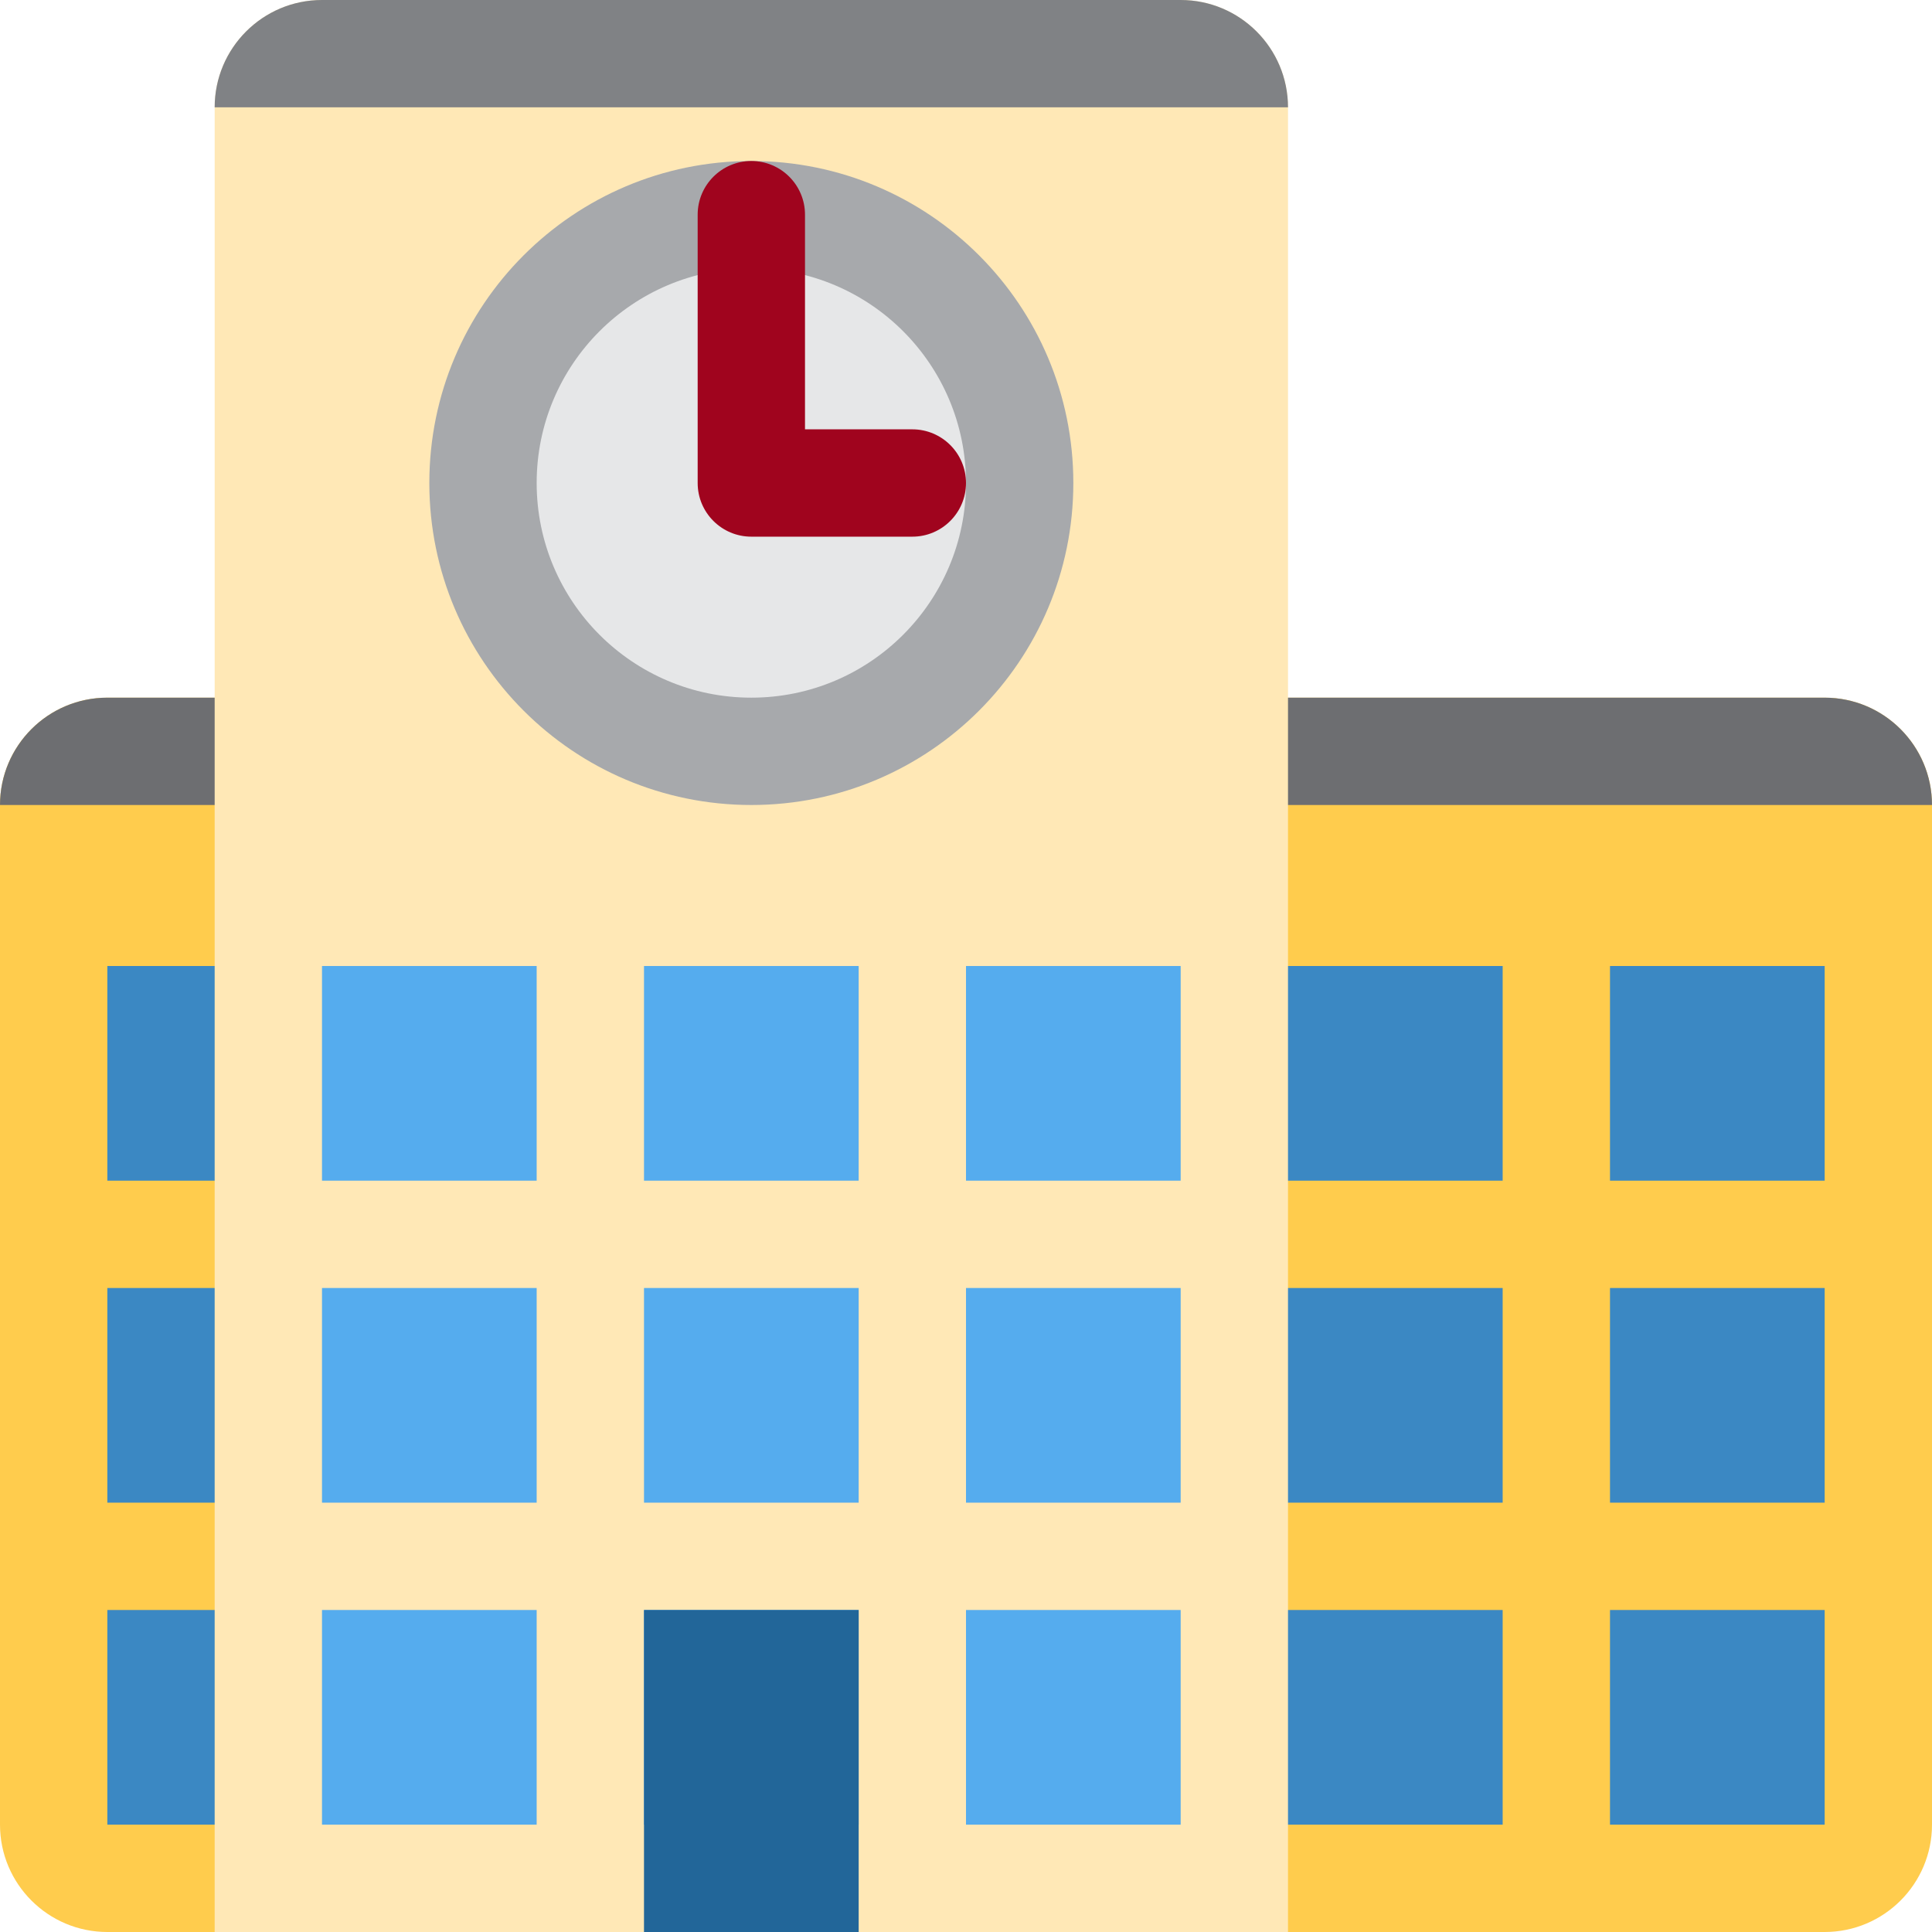
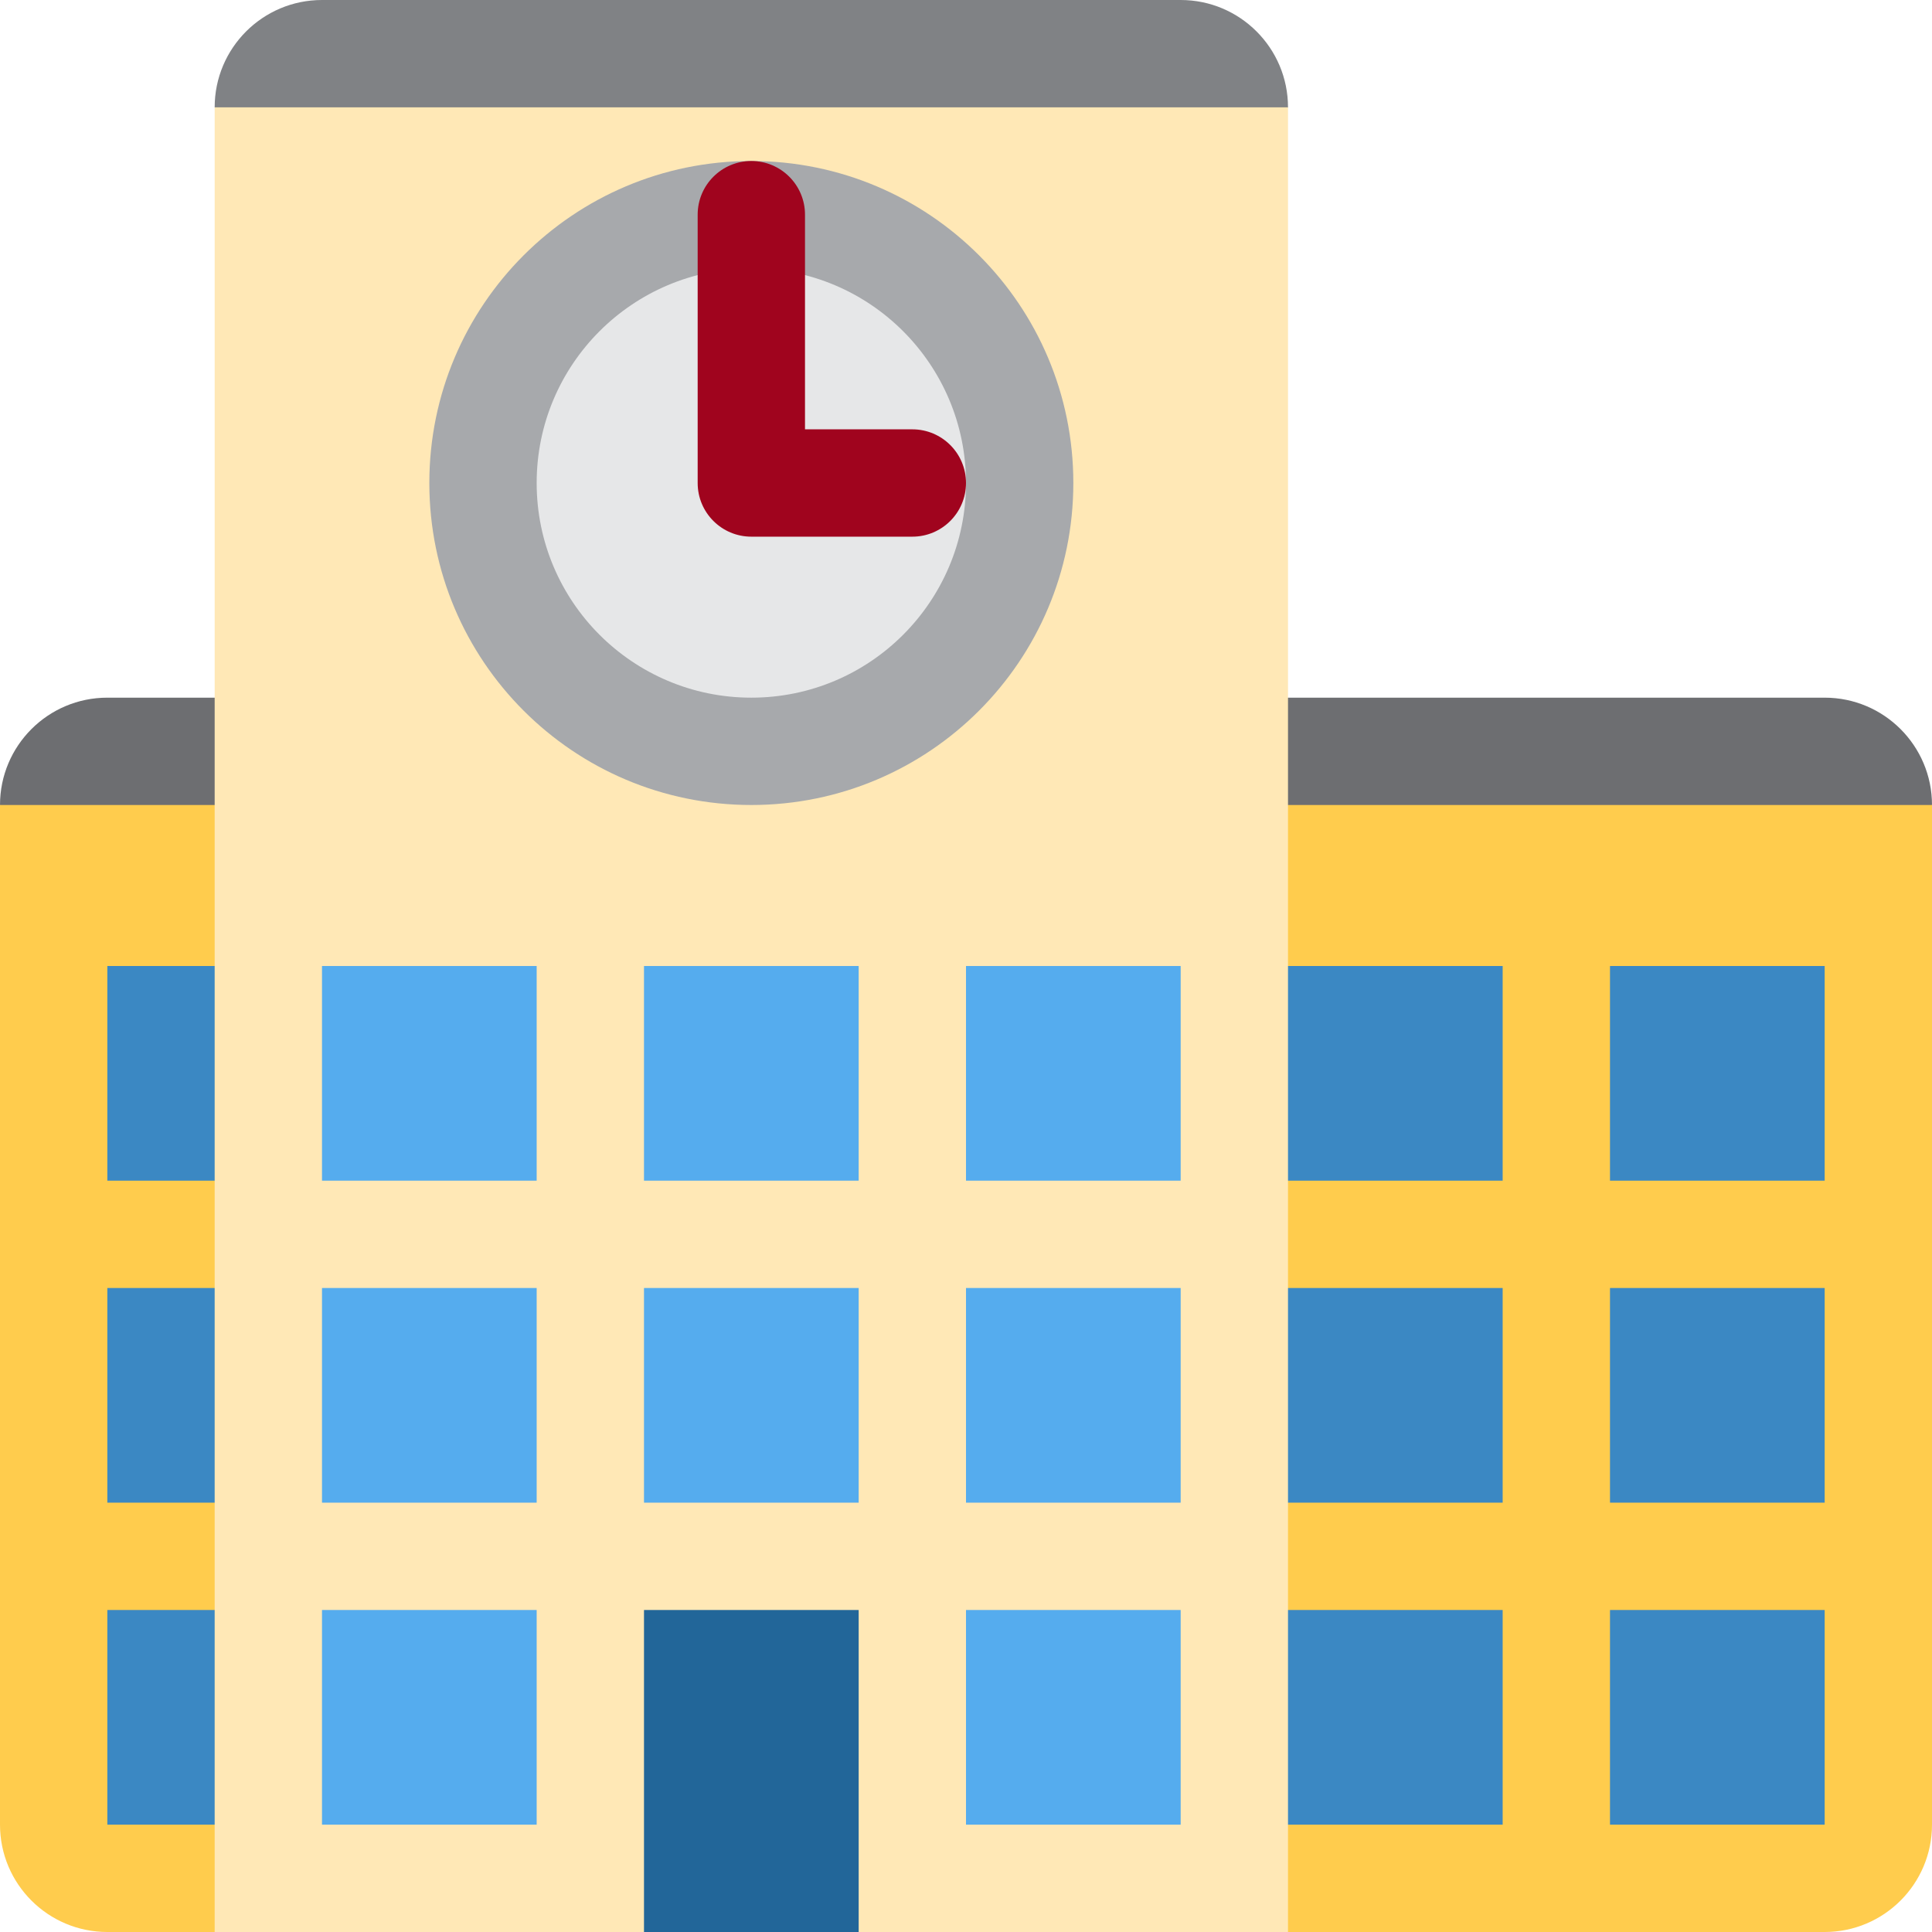
<svg xmlns="http://www.w3.org/2000/svg" viewBox="0 0 36 36">
-   <path fill="#FFCC4D" d="M36 34c0 1.104-.896 2-2 2H2c-1.104 0-2-.896-2-2V15c0-1.104.896-2 2-2h32c1.104 0 2 .896 2 2v19z" />
-   <path fill="#6D6E71" d="M34 13H2c-1.104 0-2 .896-2 2h36c0-1.104-.896-2-2-2z" />
-   <path fill="#3B88C3" d="M2 24h32v4H2zm0-6h32v4H2zm0 12h32v4H2z" />
-   <path fill="#FFCC4D" d="M28 17h2v18h-2z" />
-   <path fill="#FFE8B6" d="M22 0H6C4.896 0 4 .896 4 2v34h20V2c0-1.104-.896-2-2-2z" />
-   <path fill="#808285" d="M22 0H6C4.896 0 4 .896 4 2h20c0-1.104-.896-2-2-2z" />
-   <path fill="#55ACEE" d="M6 18h16v4H6zm0 6h16v4H6zm0 6h16v4H6z" />
-   <path fill="#FFE8B6" d="M10 7h2v29h-2zm6 0h2v29h-2z" />
-   <path fill="#269" d="M12 30h4v6h-4z" />
+   <path d="M 34,13 a 2,2 0 01 2,2 l-2,2 h-32 l-2,-2 a 2,2 0 01 2,-2 h32 Z" fill="#6D6E71" />
+   <path fill="#FFCC4D" d="M 0,15 h36 v19 a 2,2 0 01 -2,2 h-32 a 2,2 0 01 -2,-2 v-19 Z" />
+   <path fill="#3B88C3" d="M 2,18 h26 v4 h-26 v-4 Z" />
+   <path fill="#3B88C3" d="M 2,24 h26 v4 h-26 v-4 Z" />
+   <path fill="#3B88C3" d="M 2,30 h26 v4 h-26 v-4 Z" />
+   <path fill="#3B88C3" d="M 30,18 h4 v4 h-4 v-4 Z" />
+   <path fill="#3B88C3" d="M 30,24 h4 v4 h-4 v-4 Z" />
+   <path fill="#3B88C3" d="M 30,30 h4 v4 h-4 v-4 Z" />
+   <path d="M 22,0 a 2,2 0 01 2,2 l-2,2 h-16 l-2,-2 a 2,2 0 01 2,-2 h16 Z" fill="#808285" />
+   <path d="M 24,2 v34 h-20 v-34 h20 Z" fill="#FFE8B6" />
+   <path fill="#55ACEE" d="M 6,18 h4 v4 h-4 v-4 Z" />
+   <path fill="#55ACEE" d="M 6,24 h4 v4 h-4 v-4 Z" />
+   <path fill="#55ACEE" d="M 6,30 h4 v4 h-4 v-4 Z" />
+   <path fill="#55ACEE" d="M 12,18 h4 v4 h-4 v-4 Z" />
+   <path fill="#55ACEE" d="M 12,24 h4 v4 h-4 v-4 Z" />
+   <path fill="#55ACEE" d="M 18,18 h4 v4 h-4 v-4 Z" />
+   <path fill="#55ACEE" d="M 18,24 h4 v4 h-4 v-4 Z" />
+   <path fill="#55ACEE" d="M 18,30 h4 v4 h-4 v-4 Z" />
+   <path d="M 12,30 h4 v6 h-4 v-6 Z" fill="#269" />
  <circle fill="#A7A9AC" cx="14" cy="9" r="6" />
  <circle fill="#E6E7E8" cx="14" cy="9" r="4" />
-   <path fill="#A0041E" d="M17 10h-3c-.552 0-1-.448-1-1V4c0-.552.448-1 1-1s1 .448 1 1v4h2c.552 0 1 .448 1 1s-.448 1-1 1z" />
+   <path d="M 17,10 h-3 a 1,1 0 01 -1,-1 v-5 a 1,1 0 01 2,0 v4 h2 a 1,1 0 01 0,2 Z" fill="#A0041E" />
</svg>
